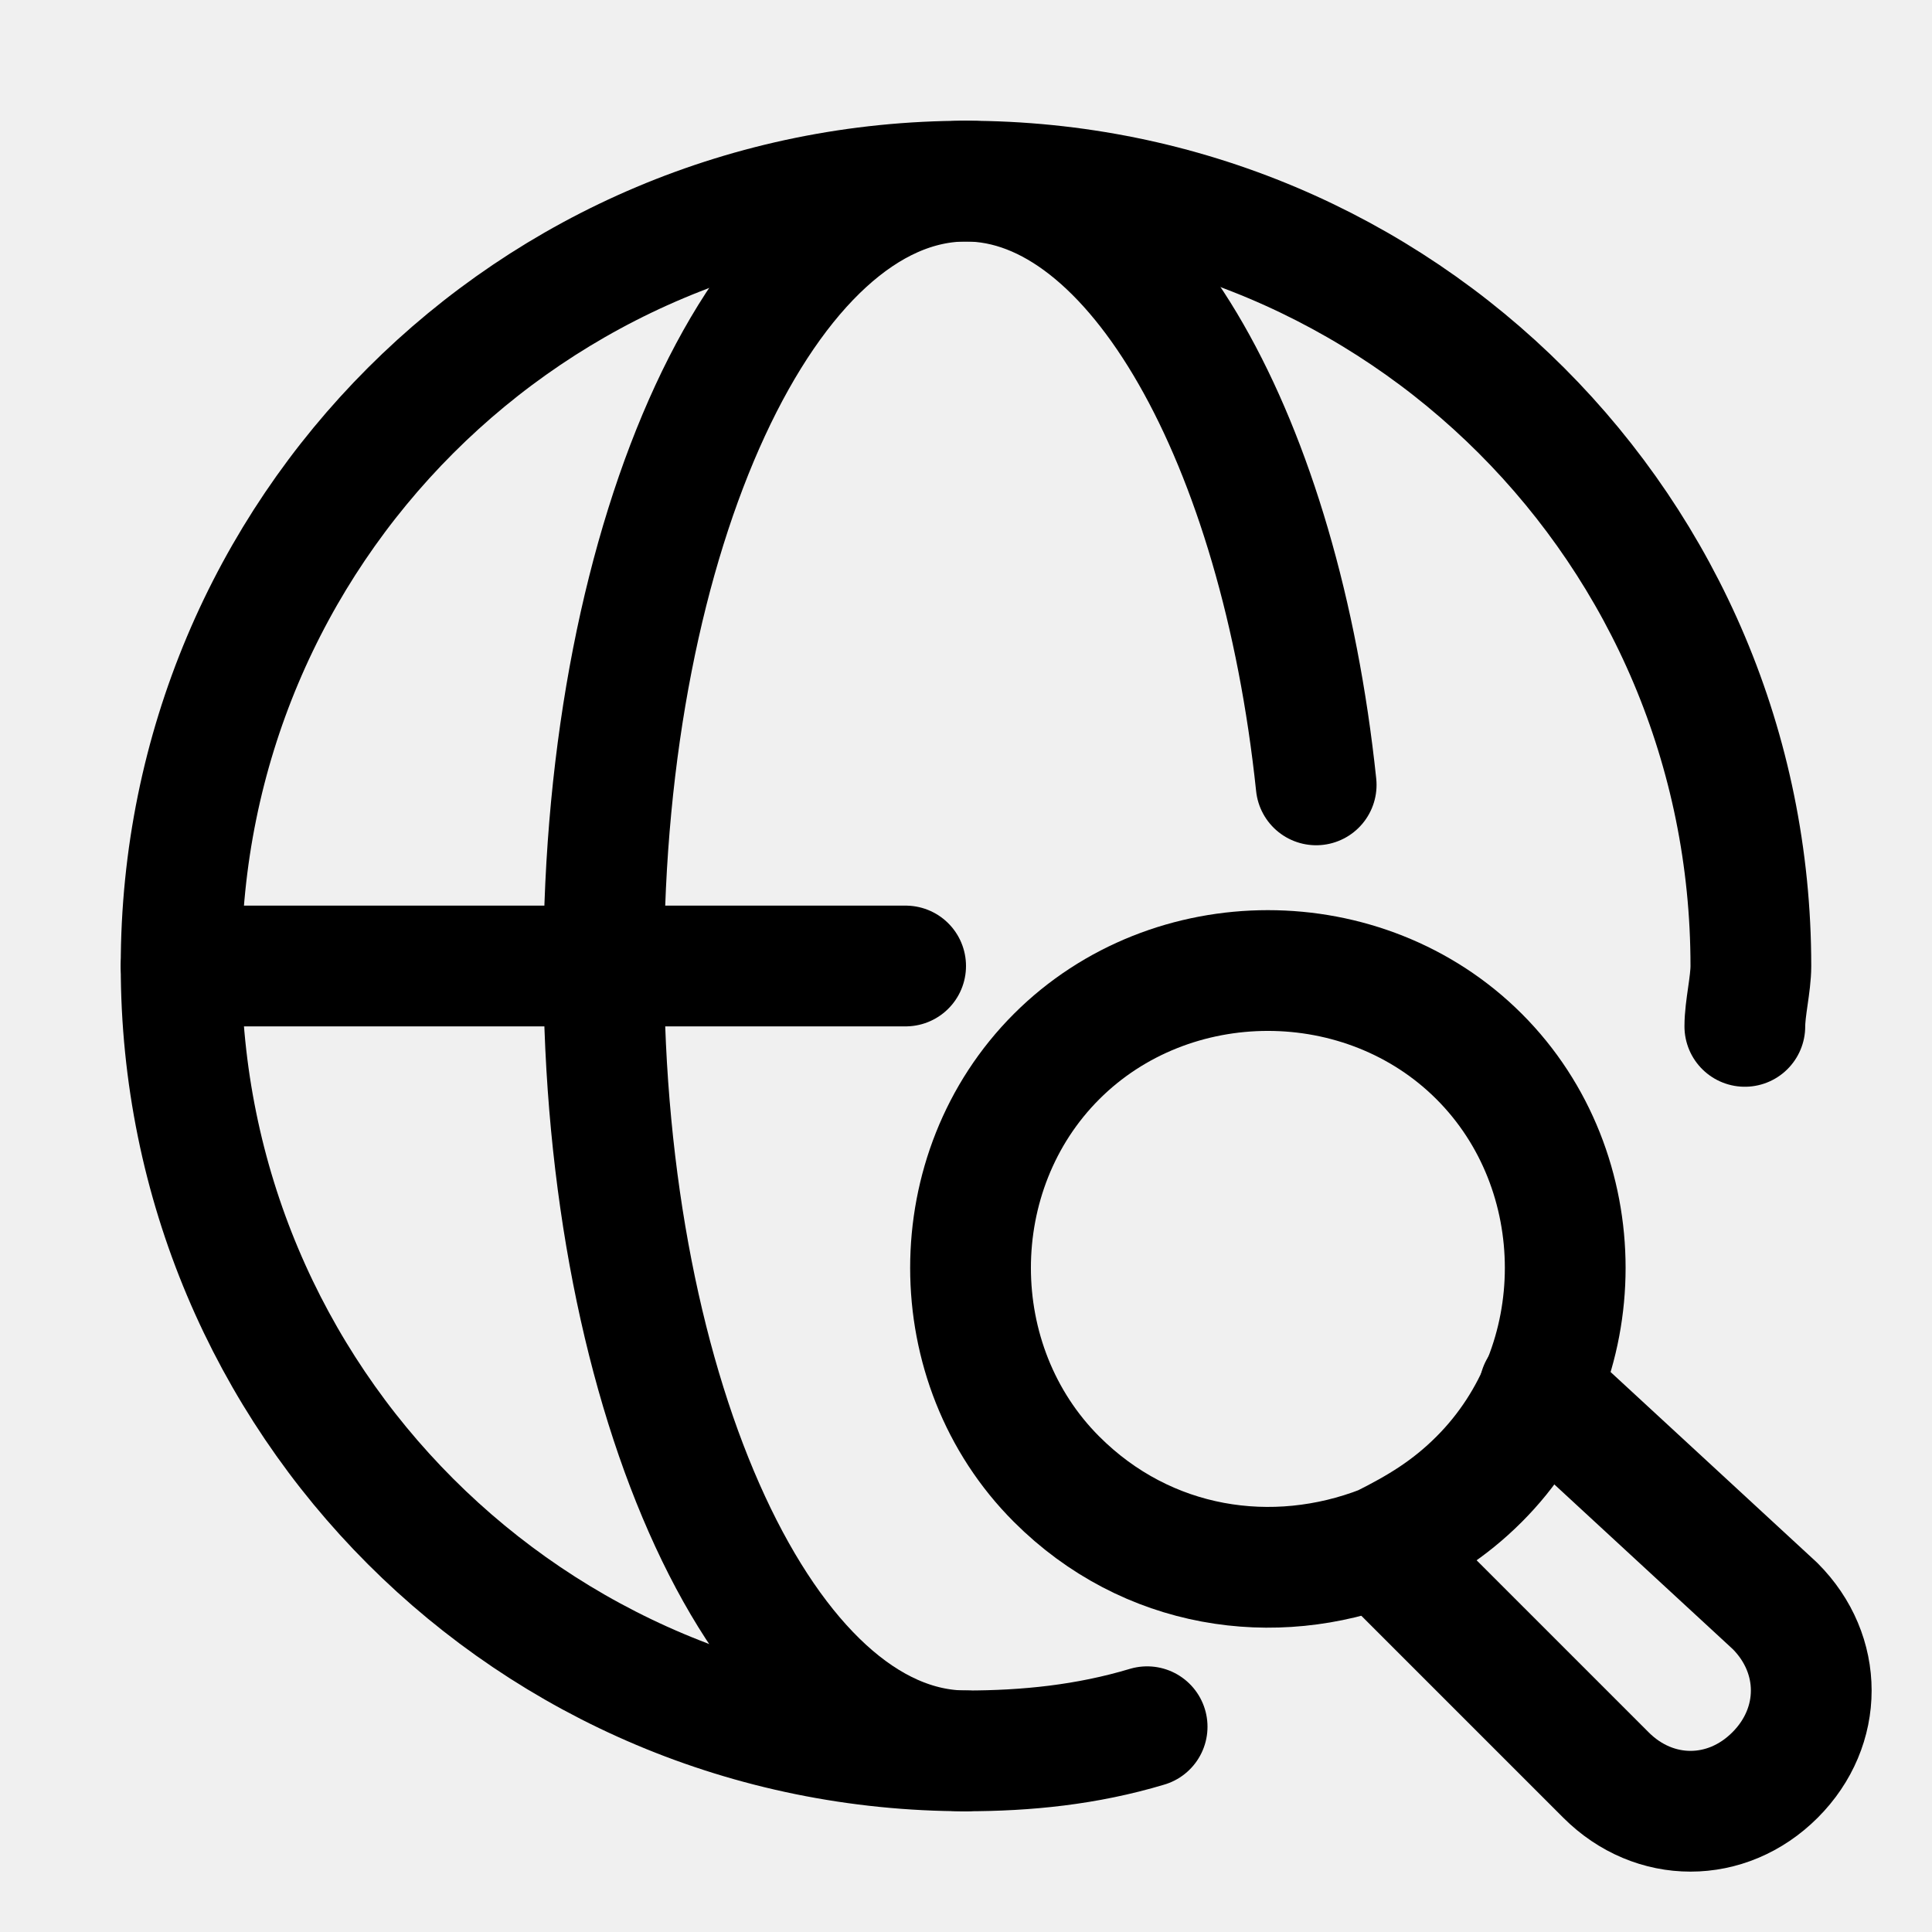
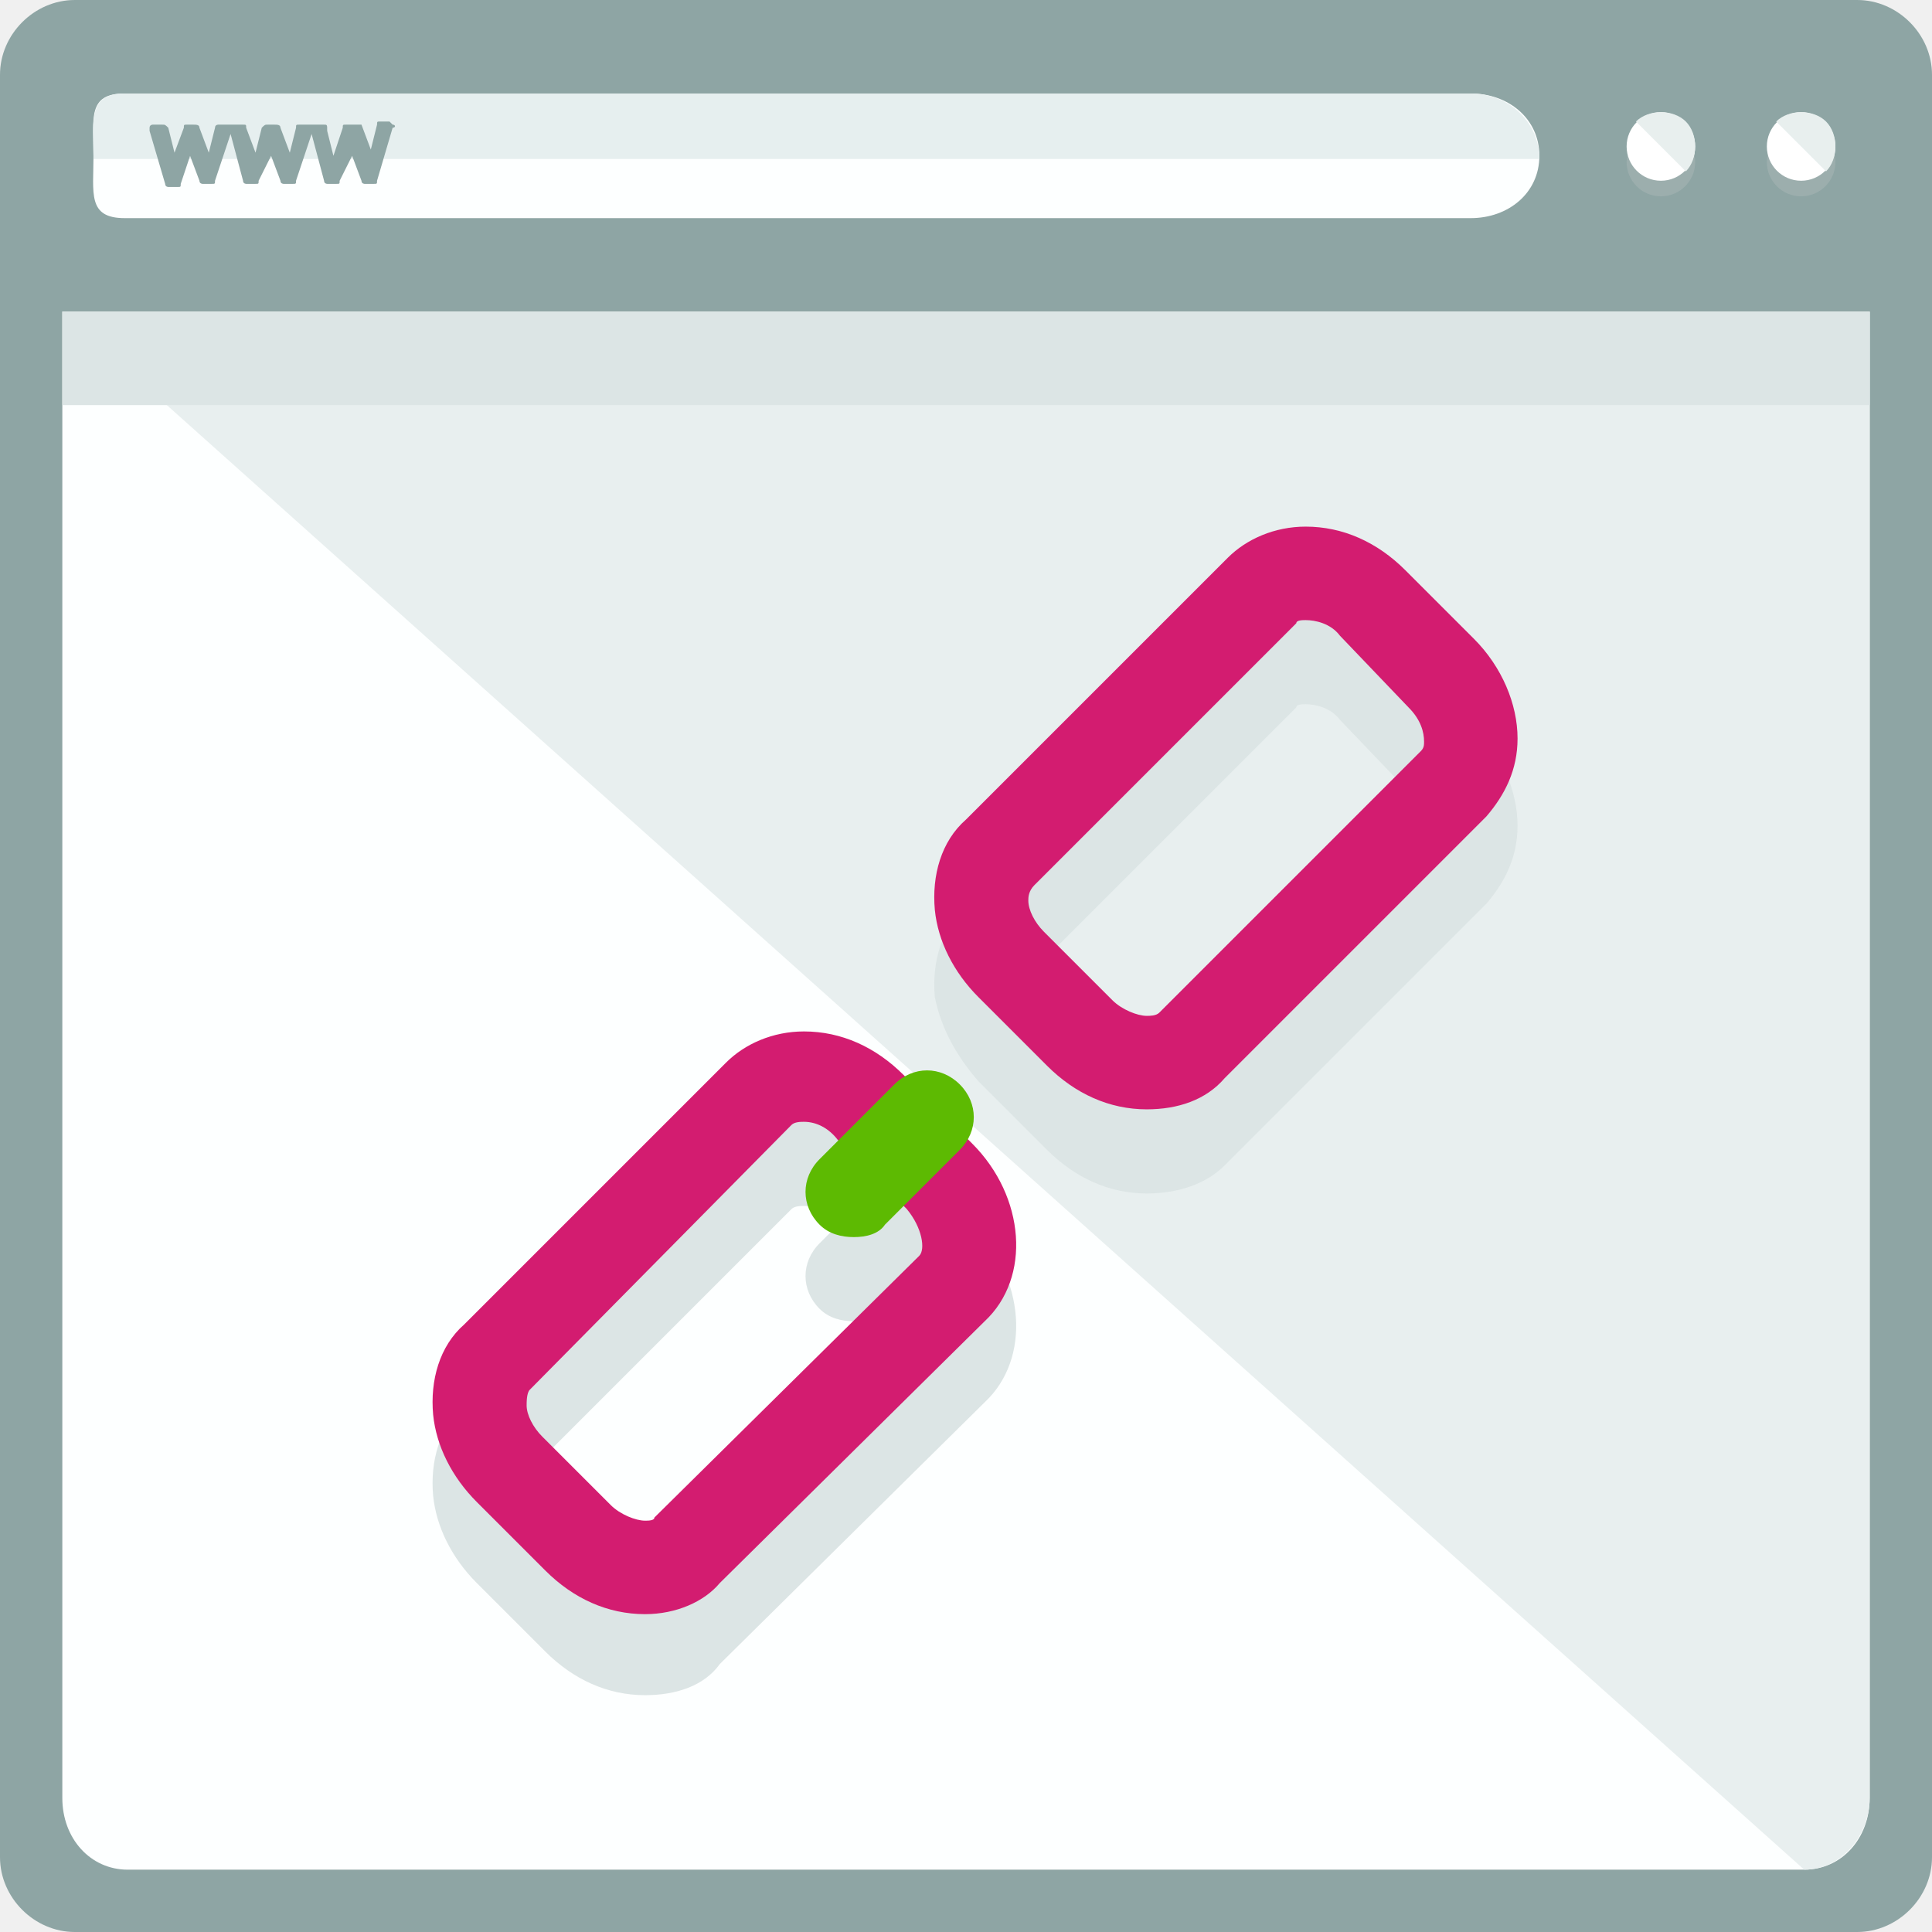
- <svg xmlns="http://www.w3.org/2000/svg" version="1.1" id="Icons" x="0px" y="0px" viewBox="0 0 32 32" style="enable-background:new 0 0 32 32;" xml:space="preserve">
-   <style type="text/css">
- 	.st0{fill:none;stroke:#000000;stroke-width:2;stroke-linecap:round;stroke-linejoin:round;stroke-miterlimit:10;}
- </style>
-   <line class="st0" x1="3" y1="16" x2="15" y2="16" />
-   <path class="st0" d="M21.8,13c-0.6-5.7-3-10-5.8-10c-3.3,0-6,5.8-6,13s2.7,13,6,13" />
-   <path class="st0" d="M28.9,17c0-0.3,0.1-0.7,0.1-1c0-7.2-5.8-13-13-13S3,8.8,3,16s5.8,13,13,13c1,0,2-0.1,3-0.4" />
-   <path class="st0" d="M24.5,17.5c1.9,1.9,1.9,5.1,0,7c-0.5,0.5-1,0.8-1.6,1.1c-1.8,0.7-3.9,0.4-5.4-1.1c-1.9-1.9-1.9-5.1,0-7  S22.6,15.6,24.5,17.5z" />
-   <path class="st0" d="M25.5,23l3.9,3.6c0.8,0.8,0.8,2,0,2.8l0,0c-0.8,0.8-2,0.8-2.8,0l-3.5-3.5" />
+ <svg xmlns="http://www.w3.org/2000/svg" version="1.1" id="Layer_1" x="0px" y="0px" viewBox="0 0 496 496" style="enable-background:new 0 0 496 496;" xml:space="preserve">
+   <path style="fill:#8EA5A4;" d="M496,476.8c0,10.4-8.8,19.2-19.2,19.2H19.2C8.8,496,0,487.2,0,476.8V19.2C0,8.8,8.8,0,19.2,0h457.6  C487.2,0,496,8.8,496,19.2V476.8z" />
+   <path style="fill:#FDFFFF;" d="M16,80v381.6C16,472,23.2,480,32.8,480h430.4c9.6,0,16.8-8,16.8-18.4V80H16z" />
+   <path style="fill:#E8EFEF;" d="M463.2,480c9.6,0,16.8-8.8,16.8-18.4V80H16" />
+   <rect x="16" y="80" style="fill:#DCE5E5;" width="464" height="24" />
+   <path style="fill:#FDFFFF;" d="M395.2,40c0,9.6-8,16-17.6,16H32c-9.6,0-8-6.4-8-16l0,0c0-9.6-1.6-16,8-16h345.6  C387.2,24,395.2,30.4,395.2,40L395.2,40z" />
+   <path style="fill:#E6EFEF;" d="M24,40.8L24,40.8c0-9.6-1.6-16.8,8-16.8h345.6c9.6,0,17.6,7.2,17.6,16.8l0,0" />
+   <circle style="opacity:0.4;fill:#B1BCBC;enable-background:new    ;" cx="426.4" cy="41.6" r="8.8" />
+   <circle style="fill:#FFFFFF;" cx="426.4" cy="37.6" r="8.8" />
+   <path style="fill:#E8EFEE;" d="M420,31.2c3.2-3.2,9.6-3.2,12.8,0c3.2,3.2,3.2,9.6,0,12.8" />
+   <circle style="opacity:0.4;fill:#B1BCBC;enable-background:new    ;" cx="462.4" cy="41.6" r="8.8" />
+   <circle style="fill:#FFFFFF;" cx="462.4" cy="37.6" r="8.8" />
+   <path style="fill:#E8EFEE;" d="M456,31.2c3.2-3.2,9.6-3.2,12.8,0c3.2,3.2,3.2,9.6,0,12.8" />
+   <path style="fill:#8EA5A4;" d="M100.8,32l-0.8-0.8h-2.4c-0.8,0-0.8,0-0.8,0.8l-1.6,6.4l0,0l0,0L92.8,32c-0.8,0-0.8,0-1.6,0h-2.4  C88,32,88,32,88,32.8L85.6,40l0,0l0,0L84,33.6c0-1.6,0-1.6-0.8-1.6h-2.4H80h-0.8h-2.4C76,32,76,32,76,32.8l-1.6,6.4l0,0l0,0L72,32.8  c0-0.8-0.8-0.8-1.6-0.8h-1.6c-0.8,0-0.8,0-1.6,0.8l-1.6,6.4l0,0l0,0l-2.4-6.4c0-0.8,0-0.8-0.8-0.8H60h-0.8c0,0,0,0-0.8,0H56  c0,0-0.8,0-0.8,0.8l-1.6,6.4l0,0l0,0l-2.4-6.4c0-0.8-0.8-0.8-1.6-0.8H48c-0.8,0-0.8,0-0.8,0.8l-2.4,6.4l0,0l0,0l-1.6-6.4  C42.4,32,42.4,32,41.6,32h-2.4c0,0-0.8,0-0.8,0.8s0,0.8,0,0.8l4,13.6c0,0.8,0.8,0.8,0.8,0.8h2.4c0.8,0,0.8,0,0.8-0.8l2.4-7.2  c0,0,0,0,0-0.8c0,0,0,0,0,0.8l2.4,6.4c0,0.8,0.8,0.8,0.8,0.8h2.4c0.8,0,0.8,0,0.8-0.8l4-12l3.2,12c0,0.8,0.8,0.8,0.8,0.8h2.4  c0.8,0,0.8,0,0.8-0.8l3.2-6.4c0,0,0,0,0-0.8c0,0,0,0,0,0.8l2.4,6.4c0,0.8,0.8,0.8,0.8,0.8h2.4c0.8,0,0.8,0,0.8-0.8l4-12l3.2,12  c0,0.8,0.8,0.8,0.8,0.8h2.4c0.8,0,0.8,0,0.8-0.8l3.2-6.4c0,0,0,0,0-0.8c0,0,0,0,0,0.8l2.4,6.4c0,0.8,0.8,0.8,0.8,0.8H96  c0.8,0,0.8,0,0.8-0.8l4-13.6C101.6,32.8,101.6,32,100.8,32z" />
+   <g>
+     <path style="fill:#DCE5E5;" d="M294.4,306.4c-9.6,0-18.4-4-25.6-11.2l-17.6-17.6c-5.6-6.4-9.6-13.6-11.2-21.6   c-0.8-8.8,1.6-17.6,8-23.2l67.2-67.2c4.8-4.8,12-8,20-8c9.6,0,18.4,4,25.6,11.2l17.6,17.6c7.2,7.2,11.2,16.8,11.2,25.6   c0,8-3.2,14.4-8,20l-67.2,67.2C309.6,304,302.4,306.4,294.4,306.4z M335.2,180.8c-0.8,0-2.4,0-2.4,0.8l-67.2,67.2   c-1.6,1.6-1.6,3.2-1.6,4c0,2.4,1.6,5.6,4,8l17.6,17.6c2.4,2.4,6.4,4,8.8,4c0.8,0,2.4,0,3.2-0.8l67.2-67.2c0.8-0.8,0.8-1.6,0.8-2.4   c0-2.4-0.8-5.6-4-8.8L344,184.8C341.6,181.6,337.6,180.8,335.2,180.8z" />
+     <path style="fill:#DCE5E5;" d="M165.6,435.2c-9.6,0-18.4-4-25.6-11.2l-17.6-17.6C116,400,112,392,111.2,384   c-0.8-8.8,1.6-17.6,8-23.2l67.2-67.2c4.8-4.8,12-8,20-8c9.6,0,18.4,4,25.6,11.2l17.6,17.6c13.6,13.6,15.2,34.4,3.2,45.6l-68,67.2   C180.8,432.8,173.6,435.2,165.6,435.2z M206.4,309.6c-0.8,0-2.4,0-3.2,0.8L136,377.6c-0.8,0.8-0.8,3.2-0.8,4c0,2.4,1.6,5.6,4,8   l17.6,17.6c2.4,2.4,6.4,4,8.8,4c0.8,0,2.4,0,2.4-0.8l68-67.2c1.6-1.6,0.8-7.2-3.2-12l-17.6-17.6   C212.8,311.2,209.6,309.6,206.4,309.6z" />
+     <path style="fill:#DCE5E5;" d="M219.2,339.2c-3.2,0-6.4-0.8-8.8-3.2c-4.8-4.8-4.8-12,0-16.8l19.2-19.2c4.8-4.8,12-4.8,16.8,0   c4.8,4.8,4.8,12,0,16.8L228,336C225.6,338.4,222.4,339.2,219.2,339.2z" />
+   </g>
+   <g>
+     <path style="fill:#D31C70;" d="M294.4,284.8c-9.6,0-18.4-4-25.6-11.2L251.2,256c-6.4-6.4-10.4-14.4-11.2-22.4   c-0.8-8.8,1.6-17.6,8-23.2l67.2-67.2c4.8-4.8,12-8,20-8c9.6,0,18.4,4,25.6,11.2l17.6,17.6c7.2,7.2,11.2,16.8,11.2,25.6   c0,8-3.2,14.4-8,20l-67.2,67.2C309.6,282.4,302.4,284.8,294.4,284.8z M335.2,159.2c-0.8,0-2.4,0-2.4,0.8l-67.2,67.2   c-1.6,1.6-1.6,3.2-1.6,4c0,2.4,1.6,5.6,4,8l17.6,17.6c2.4,2.4,6.4,4,8.8,4c0.8,0,2.4,0,3.2-0.8l67.2-67.2c0.8-0.8,0.8-1.6,0.8-2.4   c0-2.4-0.8-5.6-4-8.8L344,163.2C341.6,160,337.6,159.2,335.2,159.2z" />
+     <path style="fill:#D31C70;" d="M165.6,414.4c-9.6,0-18.4-4-25.6-11.2l-17.6-17.6c-6.4-6.4-10.4-14.4-11.2-22.4   c-0.8-8.8,1.6-17.6,8-23.2l67.2-67.2c4.8-4.8,12-8,20-8c9.6,0,18.4,4,25.6,11.2l17.6,17.6c13.6,13.6,15.2,34.4,3.2,45.6l-68,67.2   C180.8,411.2,173.6,414.4,165.6,414.4z M206.4,288c-0.8,0-2.4,0-3.2,0.8l-67.2,68c-0.8,0.8-0.8,3.2-0.8,4c0,2.4,1.6,5.6,4,8   l17.6,17.6c2.4,2.4,6.4,4,8.8,4c0.8,0,2.4,0,2.4-0.8l68-67.2c1.6-1.6,0.8-7.2-3.2-12l-17.6-17.6C212.8,289.6,209.6,288,206.4,288z" />
+   </g>
+   <path style="fill:#5DBA02;" d="M219.2,317.6c-3.2,0-6.4-0.8-8.8-3.2c-4.8-4.8-4.8-12,0-16.8l19.2-19.2c4.8-4.8,12-4.8,16.8,0  c4.8,4.8,4.8,12,0,16.8l-19.2,19.2C225.6,316.8,222.4,317.6,219.2,317.6z" />
+   <g>
+ </g>
+   <g>
+ </g>
+   <g>
+ </g>
+   <g>
+ </g>
+   <g>
+ </g>
+   <g>
+ </g>
+   <g>
+ </g>
+   <g>
+ </g>
+   <g>
+ </g>
+   <g>
+ </g>
+   <g>
+ </g>
+   <g>
+ </g>
+   <g>
+ </g>
+   <g>
+ </g>
+   <g>
+ </g>
</svg>
